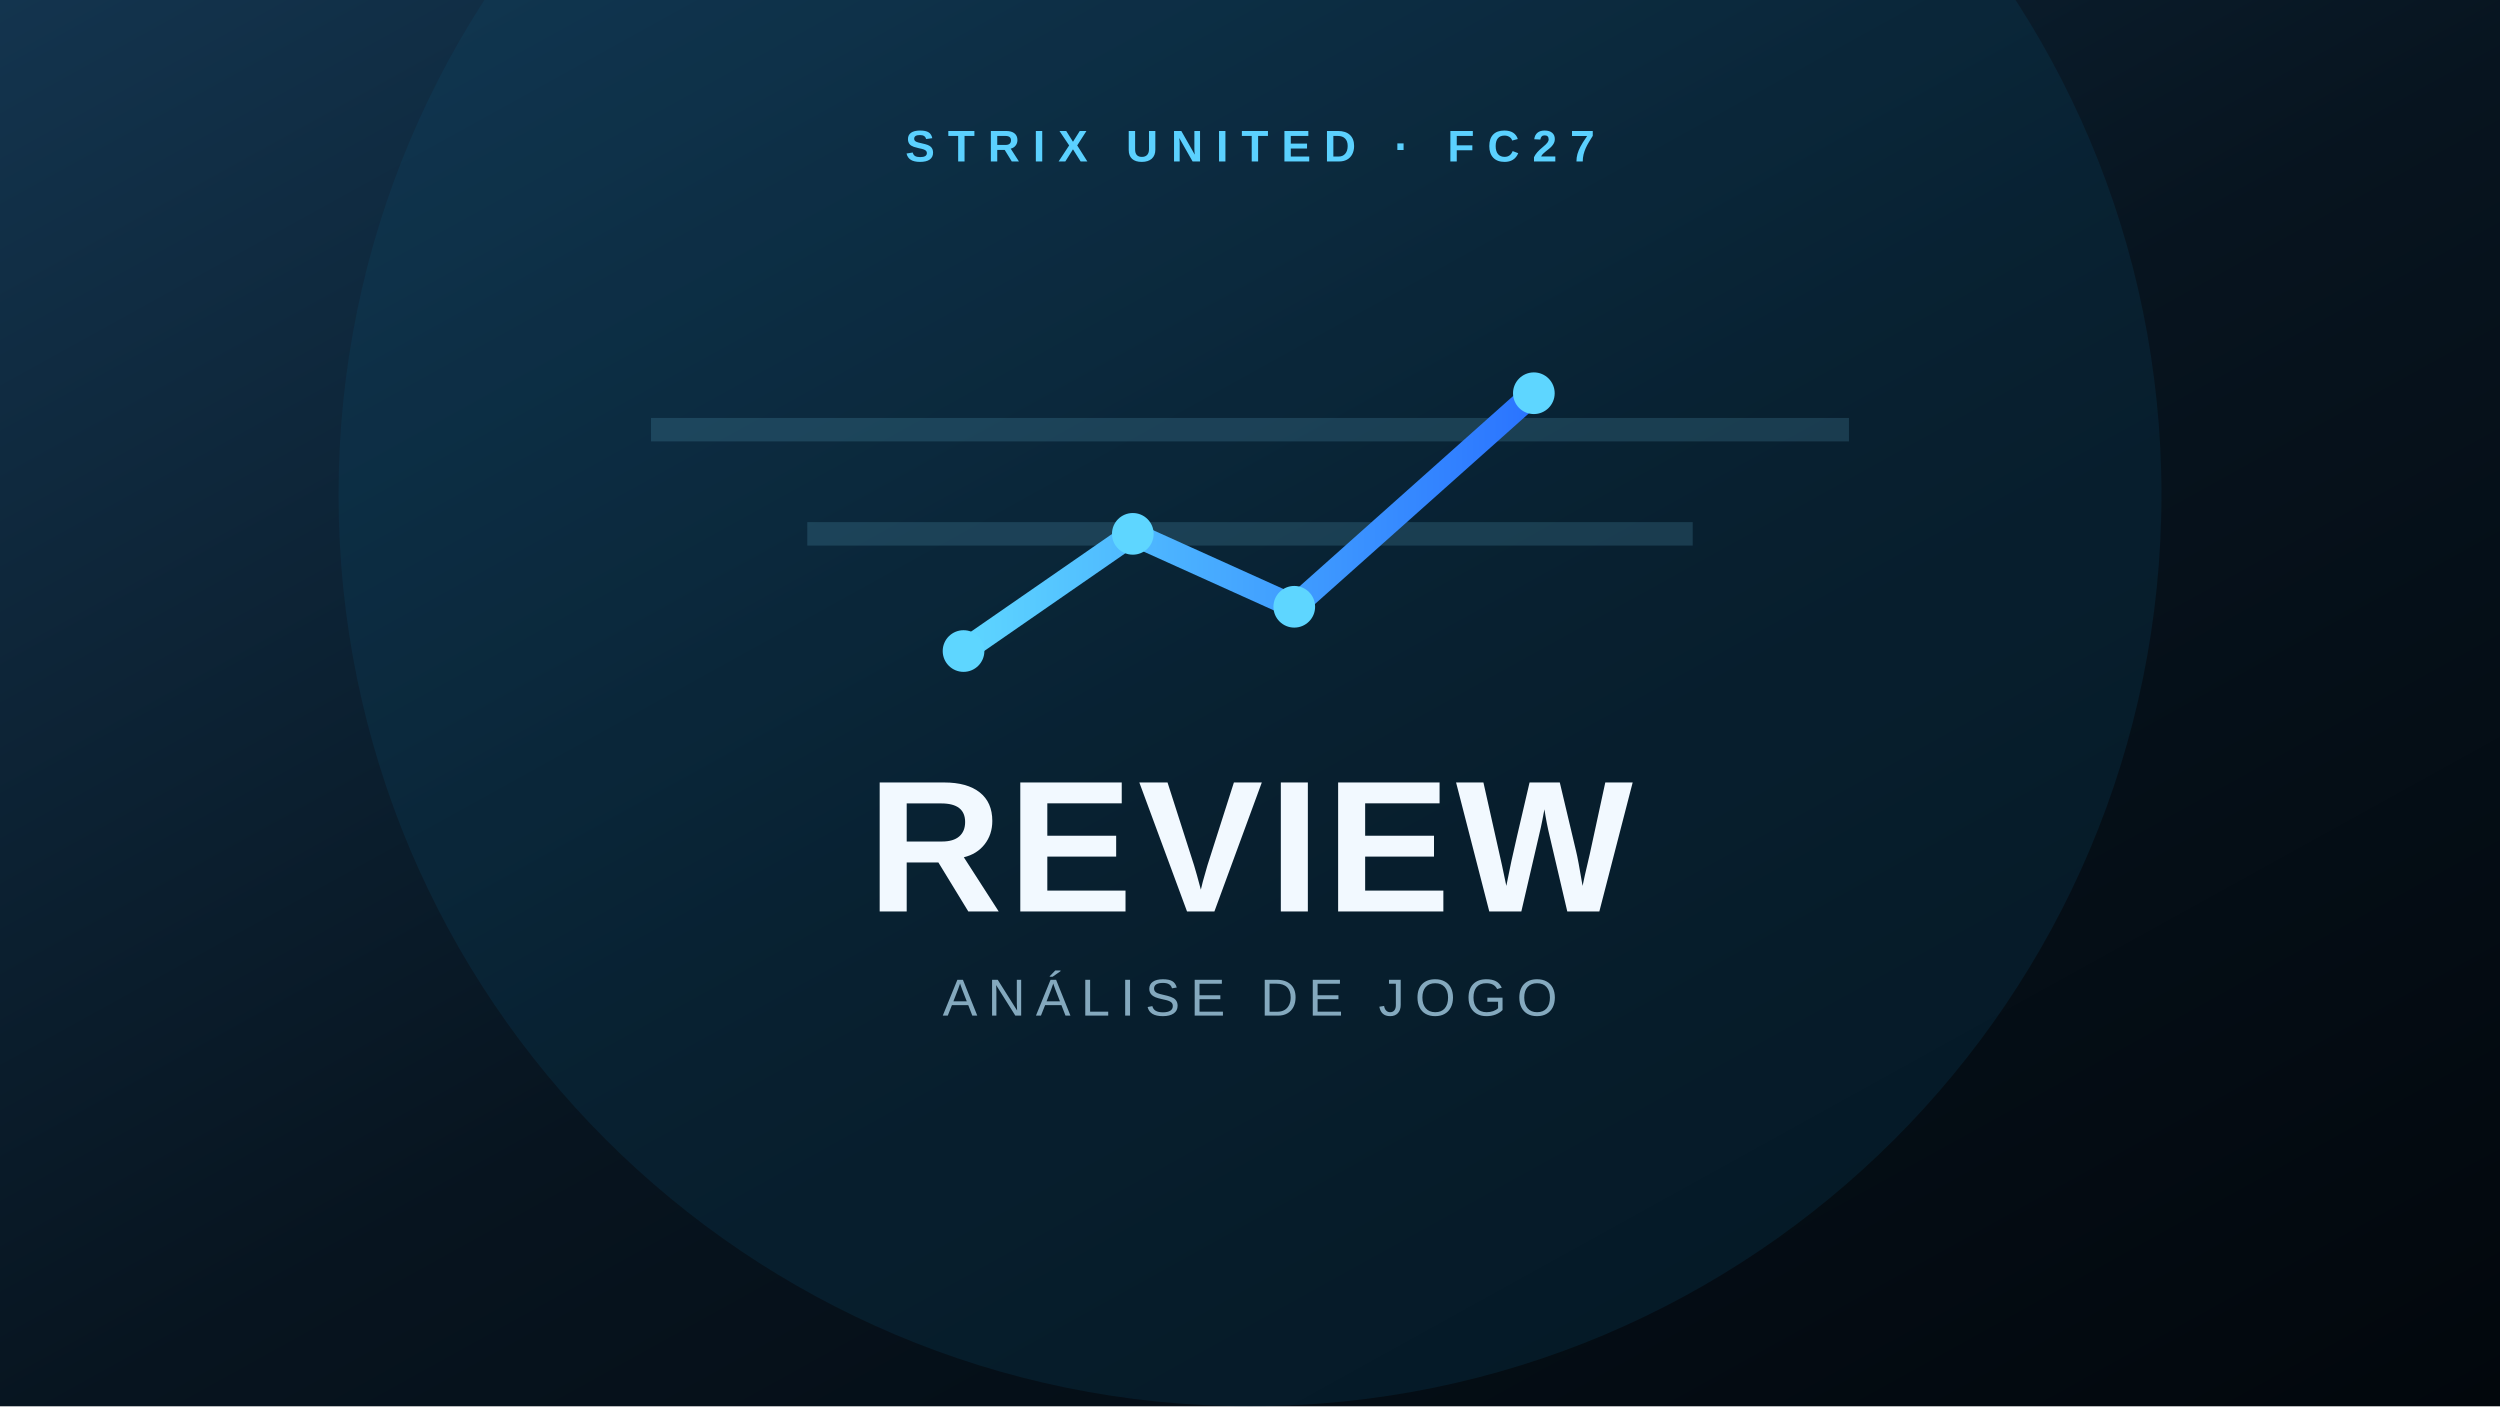
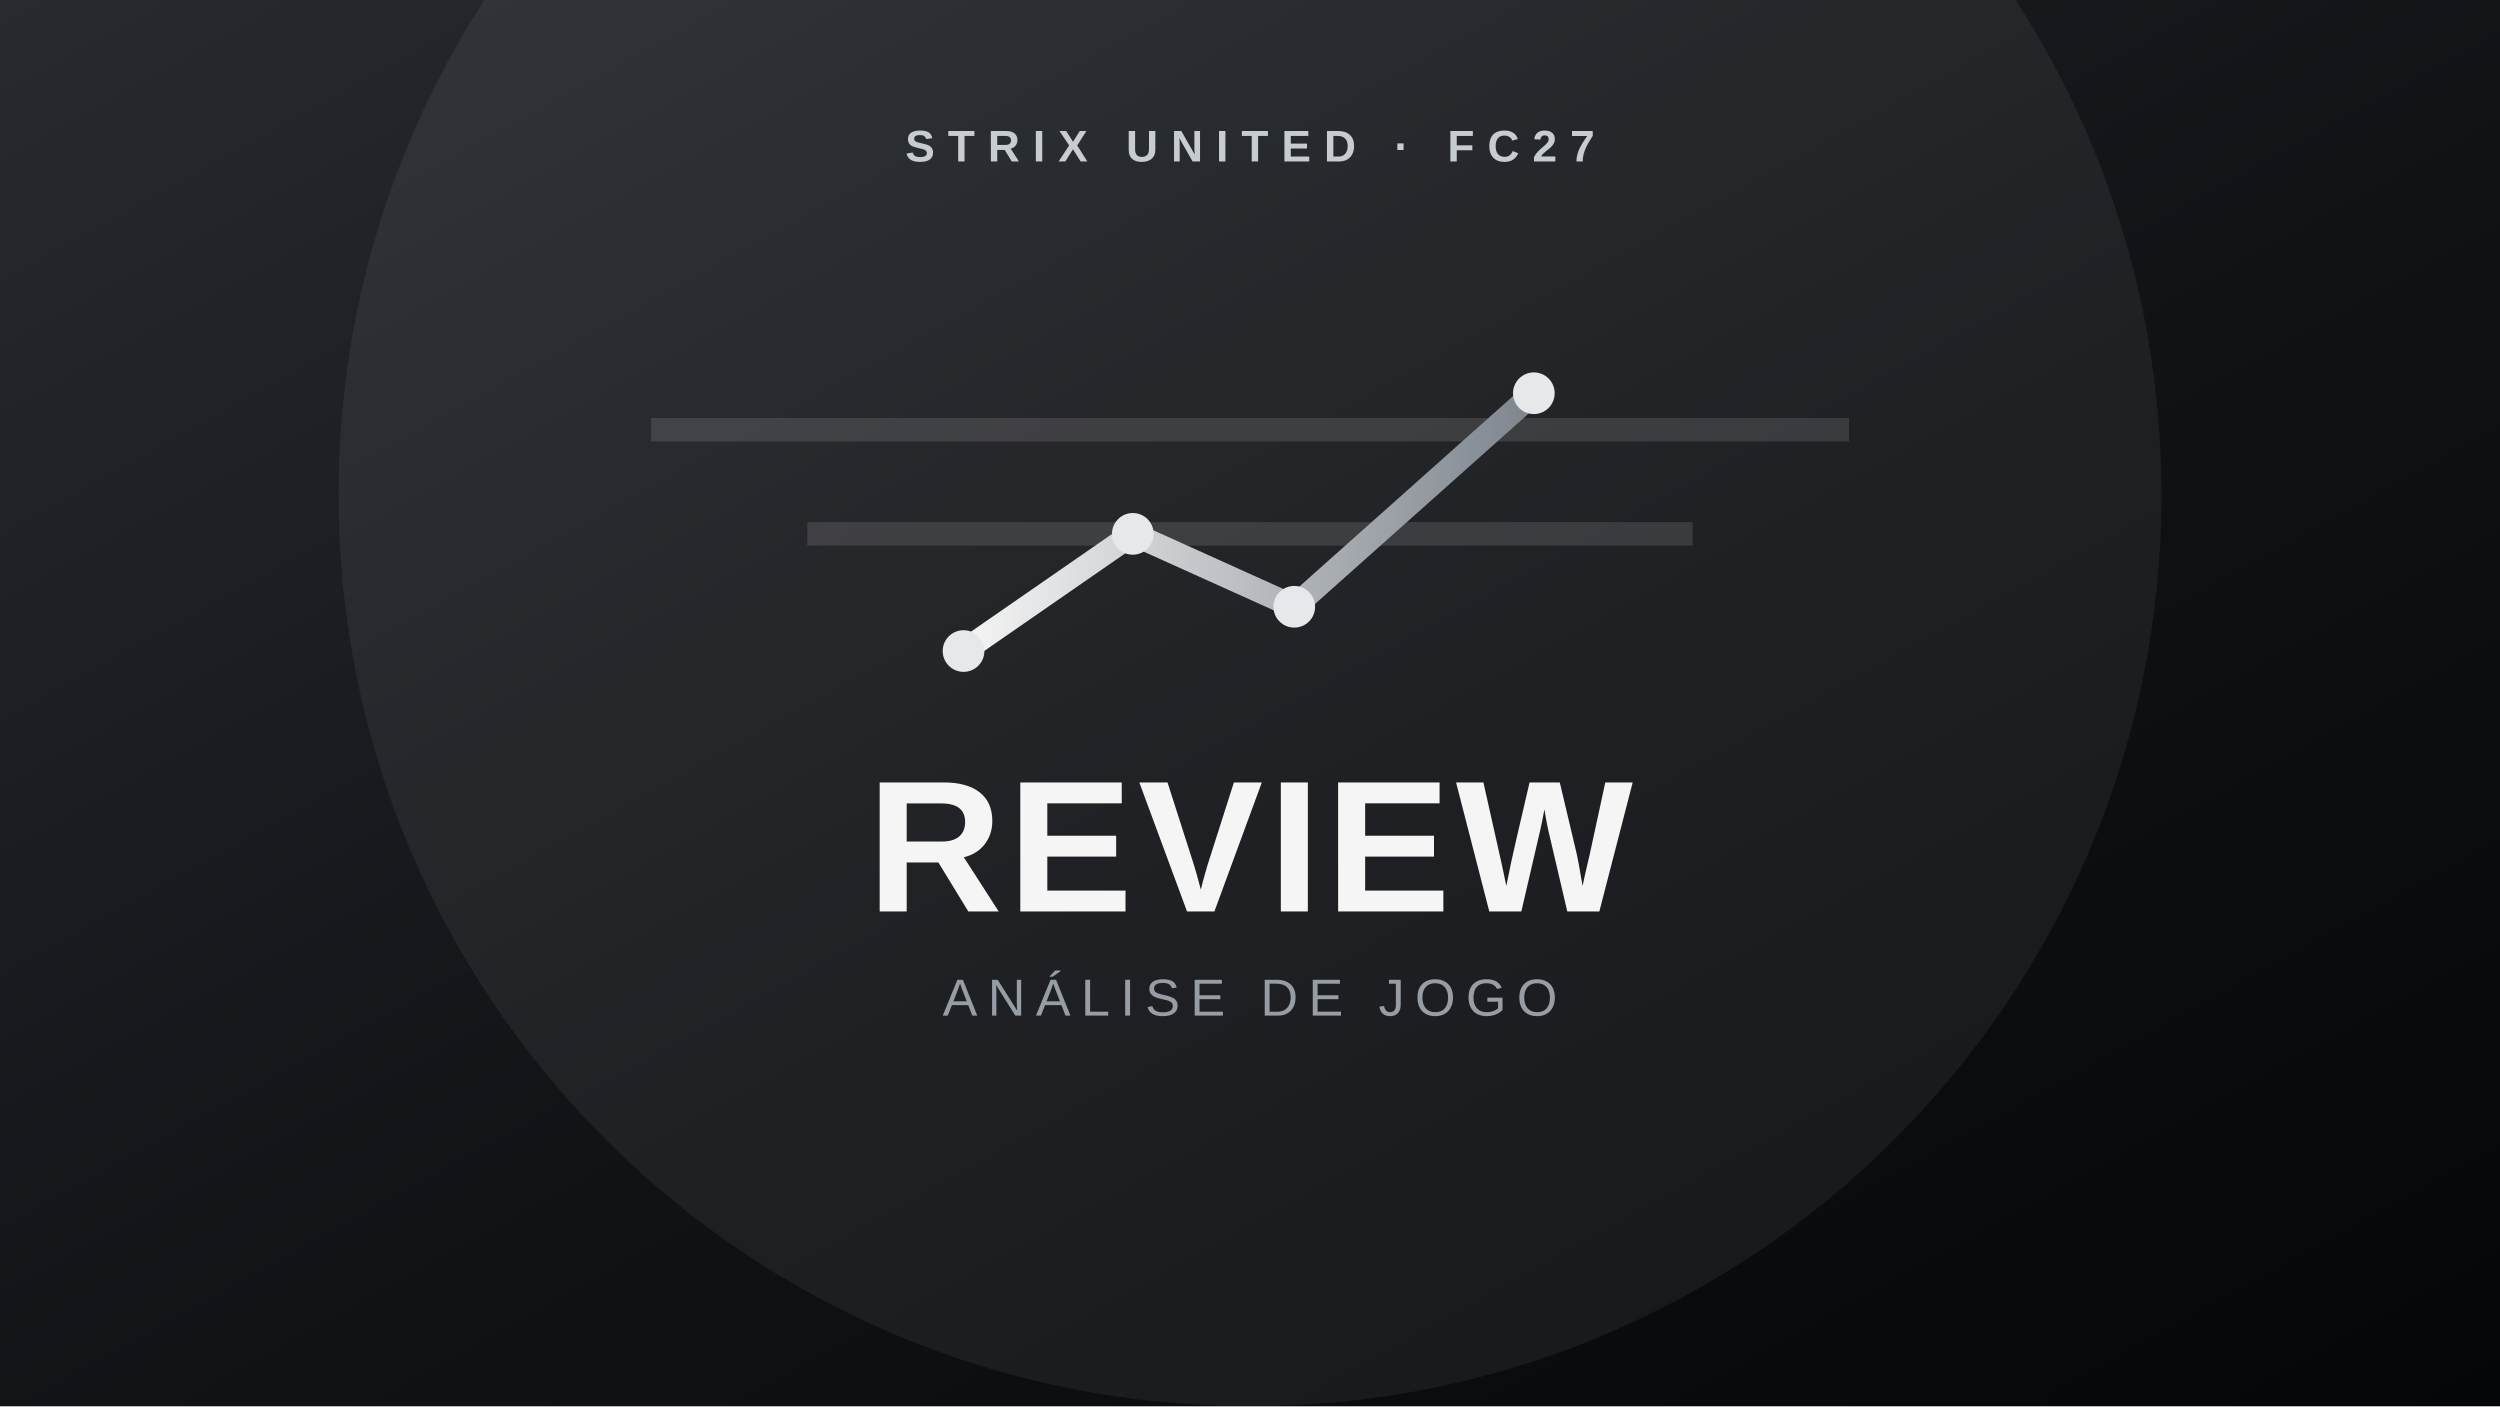
<svg xmlns="http://www.w3.org/2000/svg" viewBox="0 0 960 540" role="img" aria-labelledby="title desc">
  <defs>
    <linearGradient id="bg" x1="0" y1="0" x2="1" y2="1">
-       <stop stop-color="#13344e" />
-       <stop offset=".52" stop-color="#07141f" />
-       <stop offset="1" stop-color="#02070c" />
+       <stop stop-color="#272a2f" />
+       <stop offset=".52" stop-color="#111317" />
+       <stop offset="1" stop-color="#050607" />
    </linearGradient>
    <linearGradient id="line">
-       <stop stop-color="#5ed6ff" />
-       <stop offset="1" stop-color="#2a73ff" />
+       <stop stop-color="#f5f5f5" />
+       <stop offset="1" stop-color="#7e858d" />
    </linearGradient>
  </defs>
  <rect width="960" height="540" fill="url(#bg)" />
-   <circle cx="480" cy="190" r="350" fill="#0c5075" fill-opacity=".2" />
-   <path d="M250 165h460M310 205h340" stroke="#83dcff" stroke-opacity=".15" stroke-width="9" />
+   <circle cx="480" cy="190" r="350" fill="#ffffff" fill-opacity=".06" />
+   <path d="M250 165h460M310 205h340" stroke="#ffffff" stroke-opacity=".12" stroke-width="9" />
  <path d="m370 250 65-45 62 28 92-82" fill="none" stroke="url(#line)" stroke-width="9" />
-   <circle cx="370" cy="250" r="8" fill="#5ed6ff" />
-   <circle cx="435" cy="205" r="8" fill="#5ed6ff" />
-   <circle cx="497" cy="233" r="8" fill="#5ed6ff" />
-   <circle cx="589" cy="151" r="8" fill="#5ed6ff" />
-   <text x="480" y="62" text-anchor="middle" fill="#5bd1ff" font-family="Arial,sans-serif" font-size="17" font-weight="700" letter-spacing="5">STRIX UNITED · FC27</text>
-   <text x="480" y="350" text-anchor="middle" fill="#f2f9ff" font-family="Arial,sans-serif" font-size="72" font-weight="900" letter-spacing="2">REVIEW</text>
-   <text x="480" y="390" text-anchor="middle" fill="#84a9be" font-family="Arial,sans-serif" font-size="20" letter-spacing="4">ANÁLISE DE JOGO</text>
+   <circle cx="370" cy="250" r="8" fill="#e7e8ea" />
+   <circle cx="435" cy="205" r="8" fill="#e7e8ea" />
+   <circle cx="497" cy="233" r="8" fill="#e7e8ea" />
+   <circle cx="589" cy="151" r="8" fill="#e7e8ea" />
+   <text x="480" y="62" text-anchor="middle" fill="#c7ccd1" font-family="Arial,sans-serif" font-size="17" font-weight="700" letter-spacing="5">STRIX UNITED · FC27</text>
+   <text x="480" y="350" text-anchor="middle" fill="#f5f5f5" font-family="Arial,sans-serif" font-size="72" font-weight="900" letter-spacing="2">REVIEW</text>
+   <text x="480" y="390" text-anchor="middle" fill="#969da5" font-family="Arial,sans-serif" font-size="20" letter-spacing="4">ANÁLISE DE JOGO</text>
</svg>
